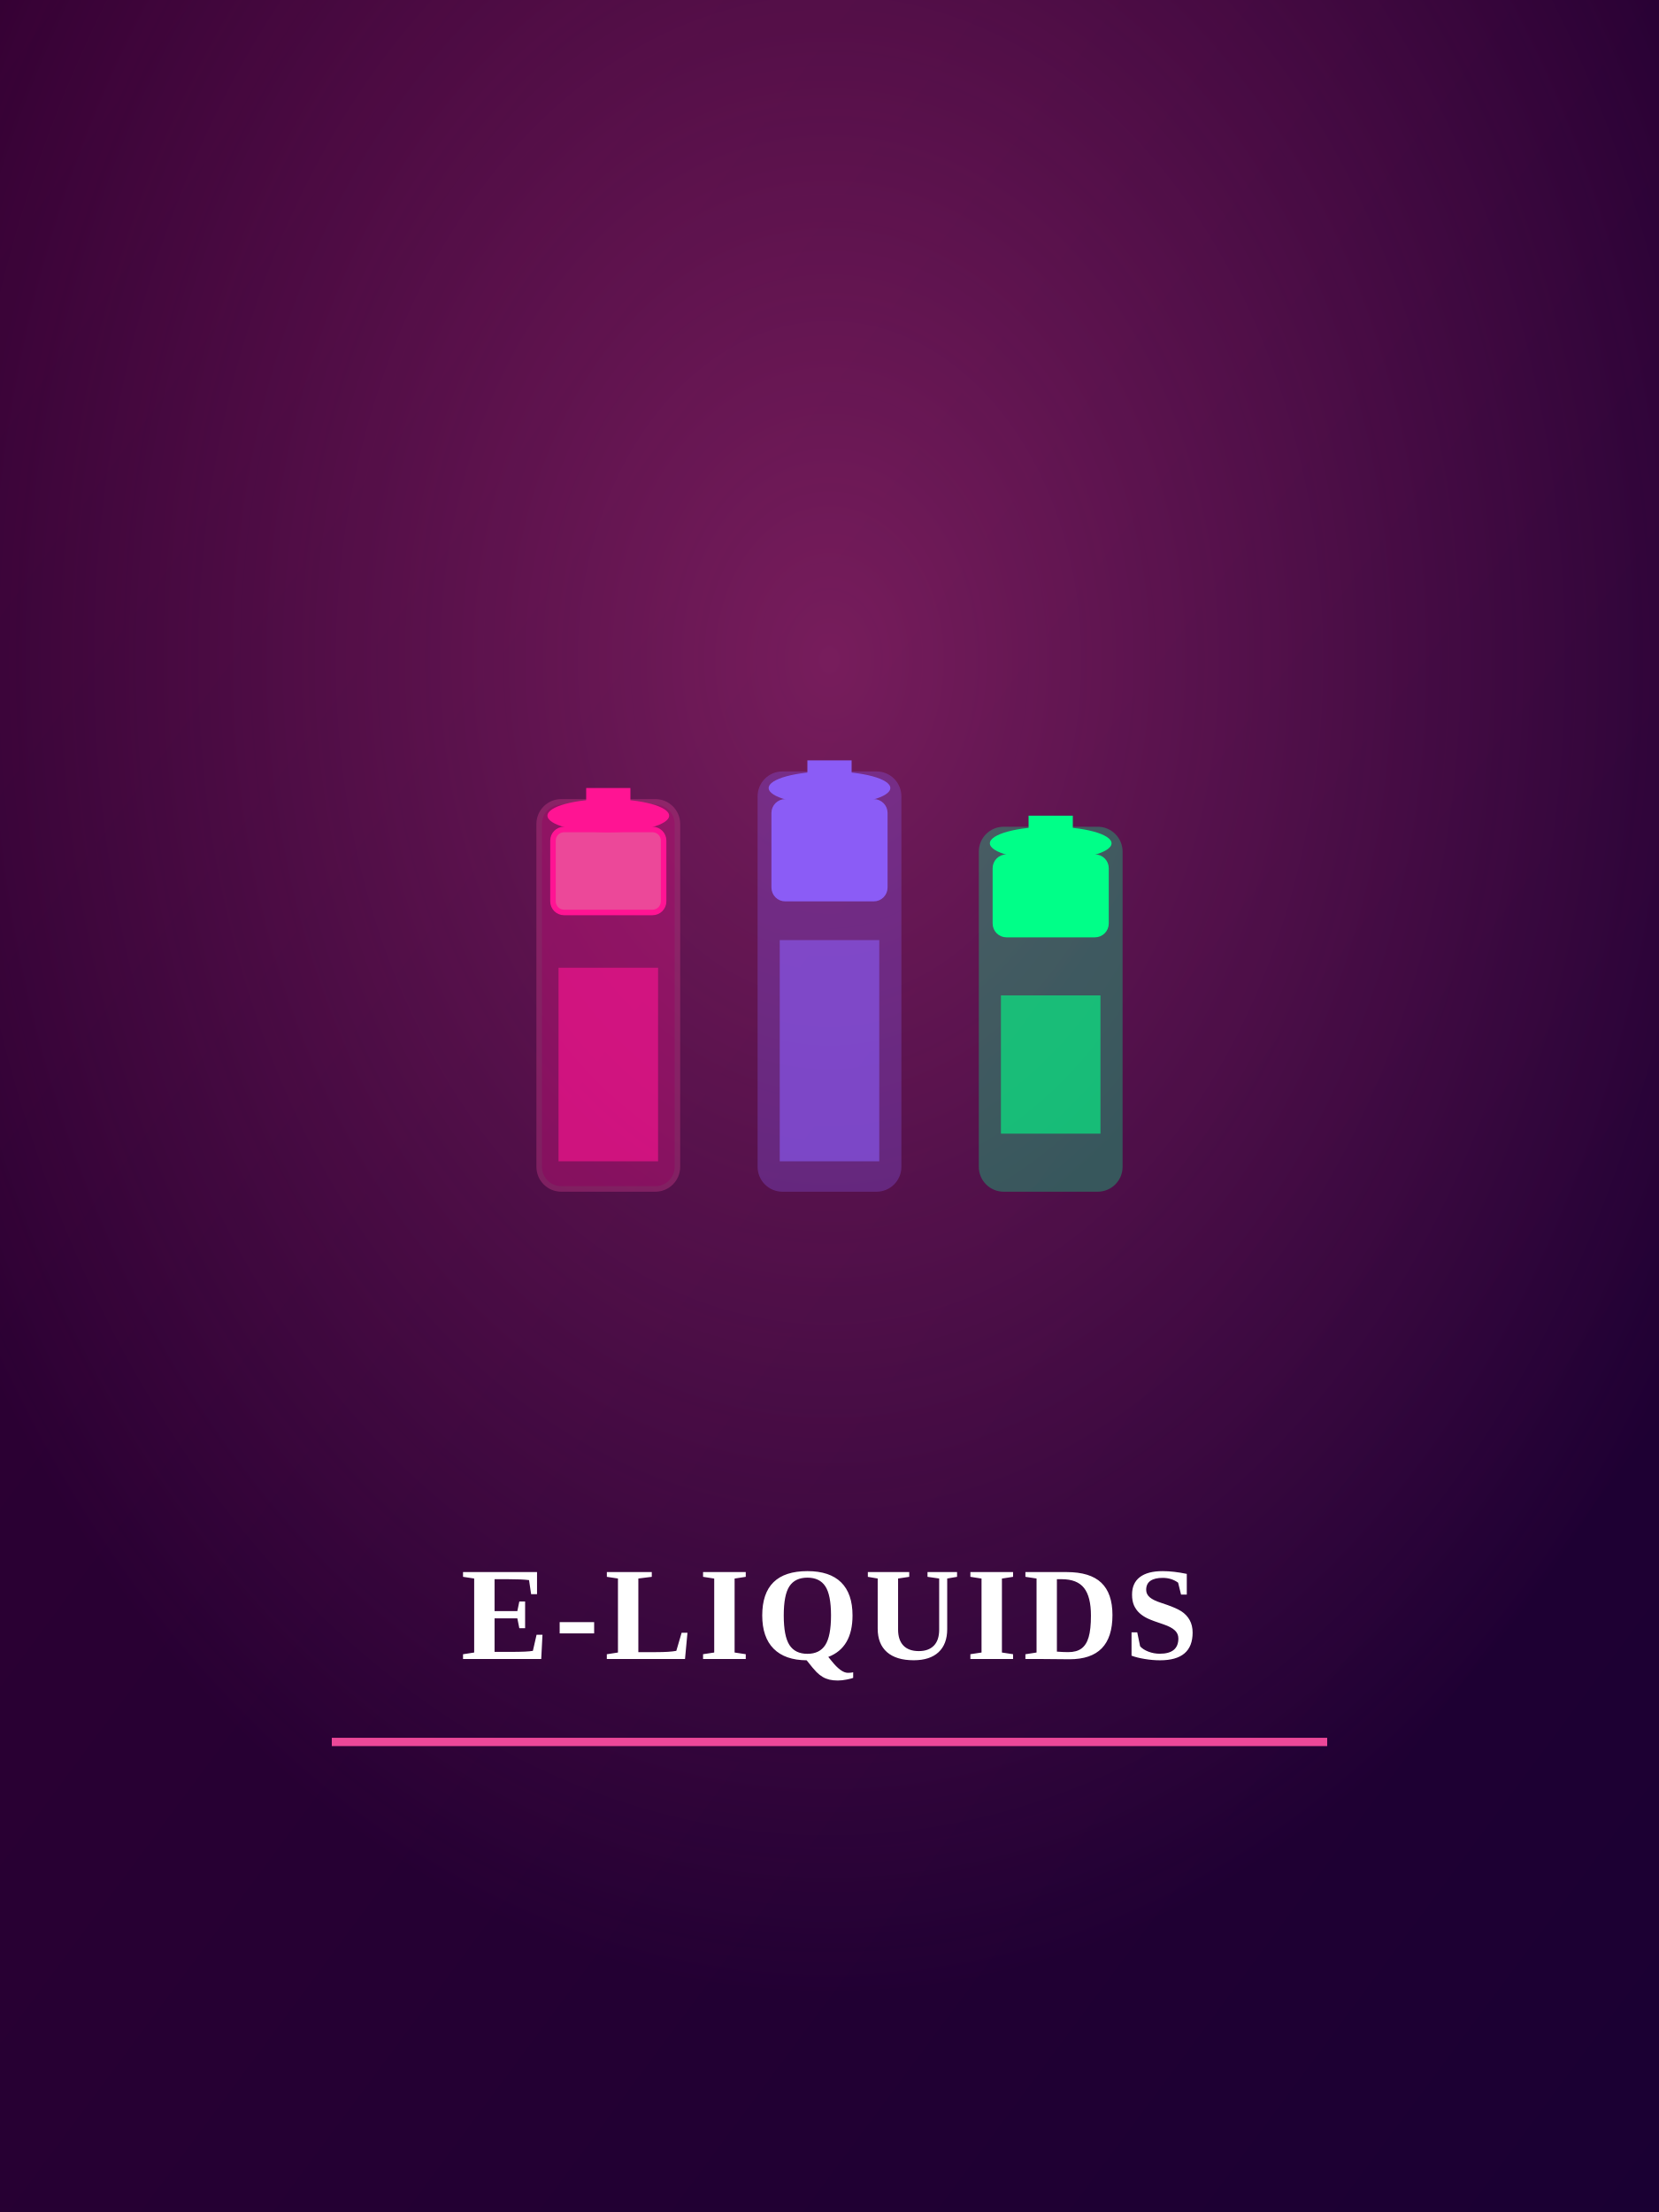
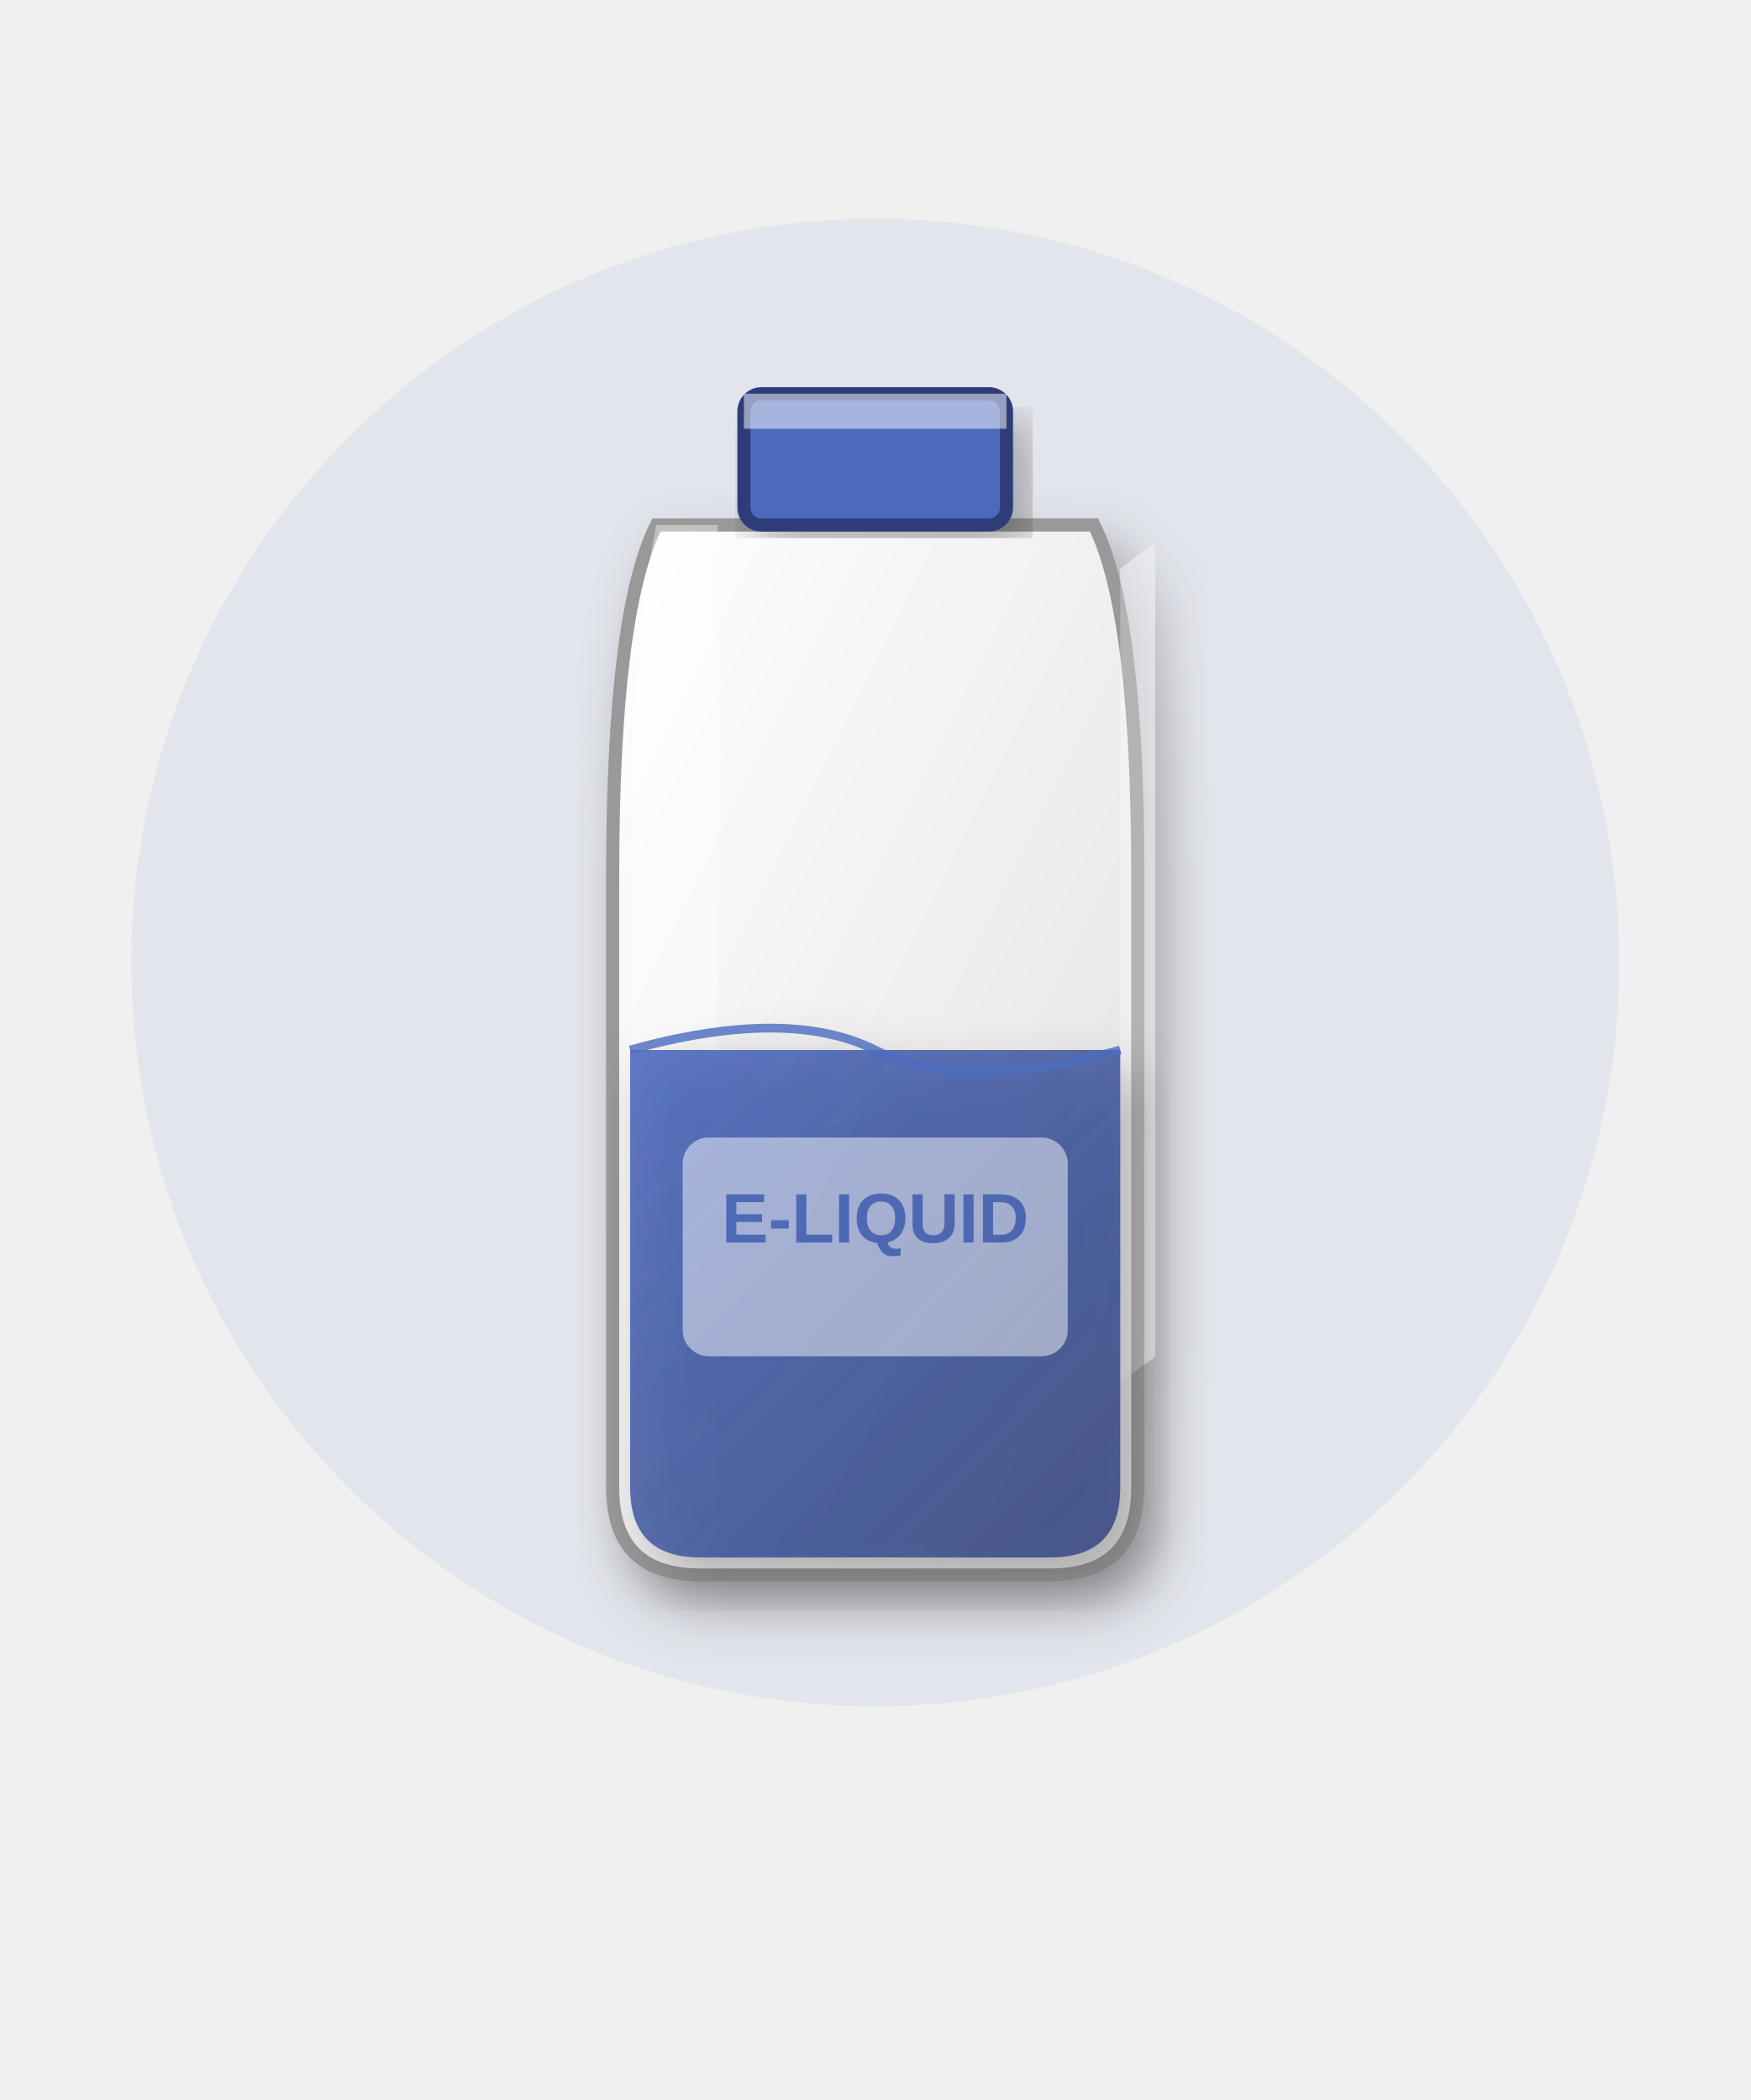
- <svg xmlns="http://www.w3.org/2000/svg" viewBox="0 0 600 800" preserveAspectRatio="xMidYMid slice">
+ <svg xmlns="http://www.w3.org/2000/svg" viewBox="0 0 200 240">
  <defs>
-     <linearGradient id="bgGrad2" x1="0%" y1="0%" x2="100%" y2="100%">
-       <stop offset="0%" style="stop-color:#330033;stop-opacity:1" />
-       <stop offset="100%" style="stop-color:#1a0033;stop-opacity:1" />
+     <linearGradient id="bottleGradient" x1="0%" y1="0%" x2="100%" y2="100%">
+       <stop offset="0%" style="stop-color:#fff;stop-opacity:1" />
+       <stop offset="50%" style="stop-color:#f0f0f0;stop-opacity:1" />
+       <stop offset="100%" style="stop-color:#e0e0e0;stop-opacity:1" />
    </linearGradient>
-     <radialGradient id="glow2" cx="50%" cy="30%" r="60%">
-       <stop offset="0%" style="stop-color:#ec4899;stop-opacity:0.4" />
-       <stop offset="100%" style="stop-color:#ec4899;stop-opacity:0" />
-     </radialGradient>
+     <linearGradient id="liquidGradient" x1="0%" y1="0%" x2="100%" y2="100%">
+       <stop offset="0%" style="stop-color:#4C6ABD;stop-opacity:0.9" />
+       <stop offset="100%" style="stop-color:#2d3e7a;stop-opacity:0.8" />
+     </linearGradient>
+     <filter id="liquid3dShadow">
+       <feGaussianBlur in="SourceAlpha" stdDeviation="3" />
+       <feOffset dx="2" dy="3" result="offsetblur" />
+       <feComponentTransfer>
+         <feFuncA type="linear" slope="0.3" />
+       </feComponentTransfer>
+       <feMerge>
+         <feMergeNode />
+         <feMergeNode in="SourceGraphic" />
+       </feMerge>
+     </filter>
  </defs>
-   <rect width="600" height="800" fill="url(#bgGrad2)" />
-   <rect width="600" height="800" fill="url(#glow2)" />
-   <g transform="translate(300, 350)">
-     <g transform="translate(-80, 0)">
-       <rect x="-25" y="-60" width="50" height="140" rx="8" fill="#ff1493" opacity="0.3" stroke="#ec4899" stroke-width="2" />
-       <rect x="-20" y="-50" width="40" height="30" rx="4" fill="#ec4899" stroke="#ff1493" stroke-width="2" />
-       <ellipse cx="0" cy="-55" rx="22" ry="6" fill="#ff1493" />
-       <rect x="-8" y="-65" width="16" height="15" fill="#ff1493" />
-       <rect x="-18" y="0" width="36" height="70" fill="#ff1493" opacity="0.6" />
-     </g>
-     <g transform="translate(0, 0)">
-       <rect x="-25" y="-70" width="50" height="150" rx="8" fill="#8b5cf6" opacity="0.3" stroke="#8b5cf6" stroke-width="2" />
-       <rect x="-20" y="-60" width="40" height="35" rx="4" fill="#8b5cf6" stroke="#8b5cf6" stroke-width="2" />
-       <ellipse cx="0" cy="-65" rx="22" ry="6" fill="#8b5cf6" />
-       <rect x="-8" y="-75" width="16" height="15" fill="#8b5cf6" />
-       <rect x="-18" y="-10" width="36" height="80" fill="#8b5cf6" opacity="0.6" />
-     </g>
-     <g transform="translate(80, 0)">
-       <rect x="-25" y="-50" width="50" height="130" rx="8" fill="#00ff88" opacity="0.3" stroke="#00ff88" stroke-width="2" />
-       <rect x="-20" y="-40" width="40" height="28" rx="4" fill="#00ff88" stroke="#00ff88" stroke-width="2" />
-       <ellipse cx="0" cy="-45" rx="22" ry="6" fill="#00ff88" />
-       <rect x="-8" y="-55" width="16" height="15" fill="#00ff88" />
-       <rect x="-18" y="10" width="36" height="50" fill="#00ff88" opacity="0.6" />
-     </g>
+   <circle cx="100" cy="110" r="85" fill="#4C6ABD" opacity="0.08" />
+   <g filter="url(#liquid3dShadow)">
+     <path d="M 75 60 Q 70 70 70 100 L 70 170 Q 70 180 80 180 L 120 180 Q 130 180 130 170 L 130 100 Q 130 70 125 60 Z" fill="url(#bottleGradient)" stroke="#999" stroke-width="1.5" />
+     <path d="M 75 60 Q 72 75 72 100 L 72 170 Q 72 178 80 178 L 82 175 L 82 60 Z" fill="#fff" opacity="0.4" />
+     <path d="M 128 65 L 132 62 L 132 155 L 128 158 Z" fill="#fff" opacity="0.25" />
  </g>
-   <text x="300" y="600" font-size="48" font-weight="bold" fill="white" text-anchor="middle" letter-spacing="2">
-     E-LIQUIDS
-   </text>
-   <line x1="120" y1="630" x2="480" y2="630" stroke="#ec4899" stroke-width="3" />
+   <g filter="url(#liquid3dShadow)">
+     <path d="M 72 120 L 72 170 Q 72 178 80 178 L 120 178 Q 128 178 128 170 L 128 120 Z" fill="url(#liquidGradient)" />
+     <path d="M 72 120 Q 90 115 100 120 Q 110 125 128 120" stroke="#4C6ABD" stroke-width="1" fill="none" opacity="0.8" />
+   </g>
+   <g filter="url(#liquid3dShadow)">
+     <rect x="85" y="45" width="30" height="15" rx="2" fill="#4C6ABD" stroke="#2d3e7a" stroke-width="1.5" />
+     <rect x="85" y="45" width="30" height="4" fill="#fff" opacity="0.5" />
+   </g>
+   <g opacity="0.6">
+     <rect x="78" y="130" width="44" height="25" rx="3" fill="#fff" opacity="0.8" />
+     <text x="100" y="142" font-family="Arial" font-size="8" font-weight="bold" fill="#4C6ABD" text-anchor="middle">E-LIQUID</text>
+   </g>
</svg>
